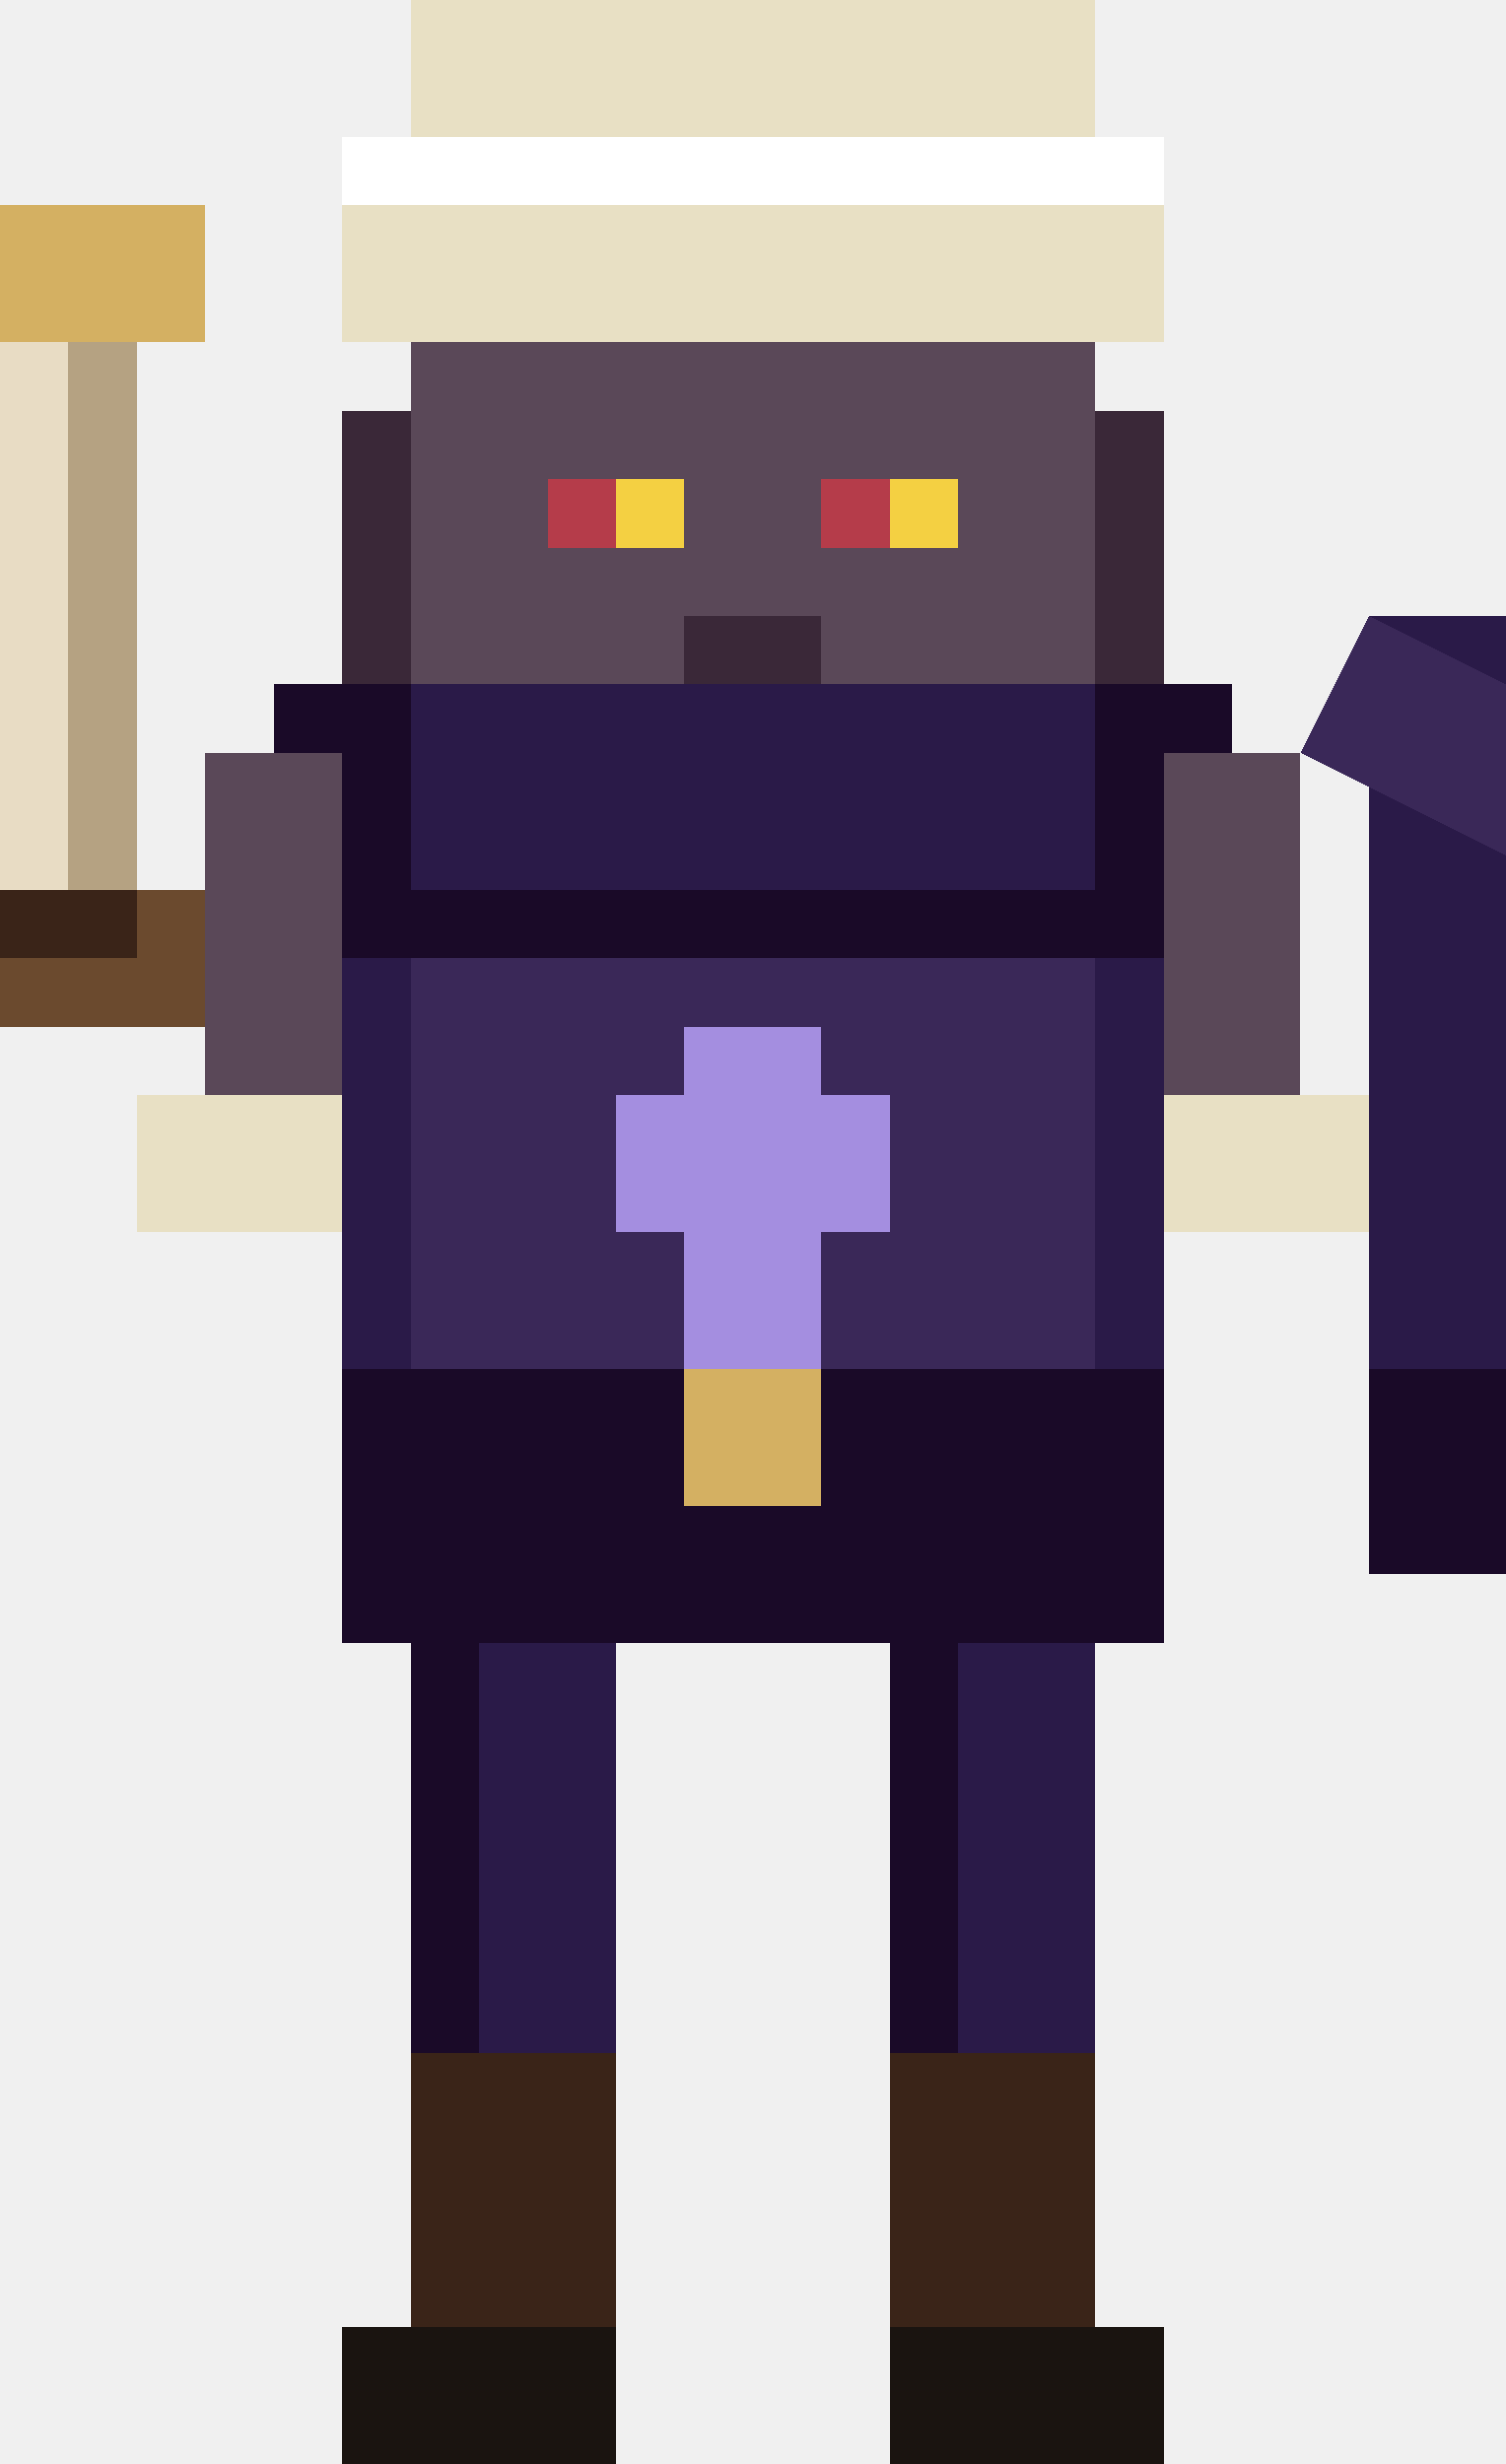
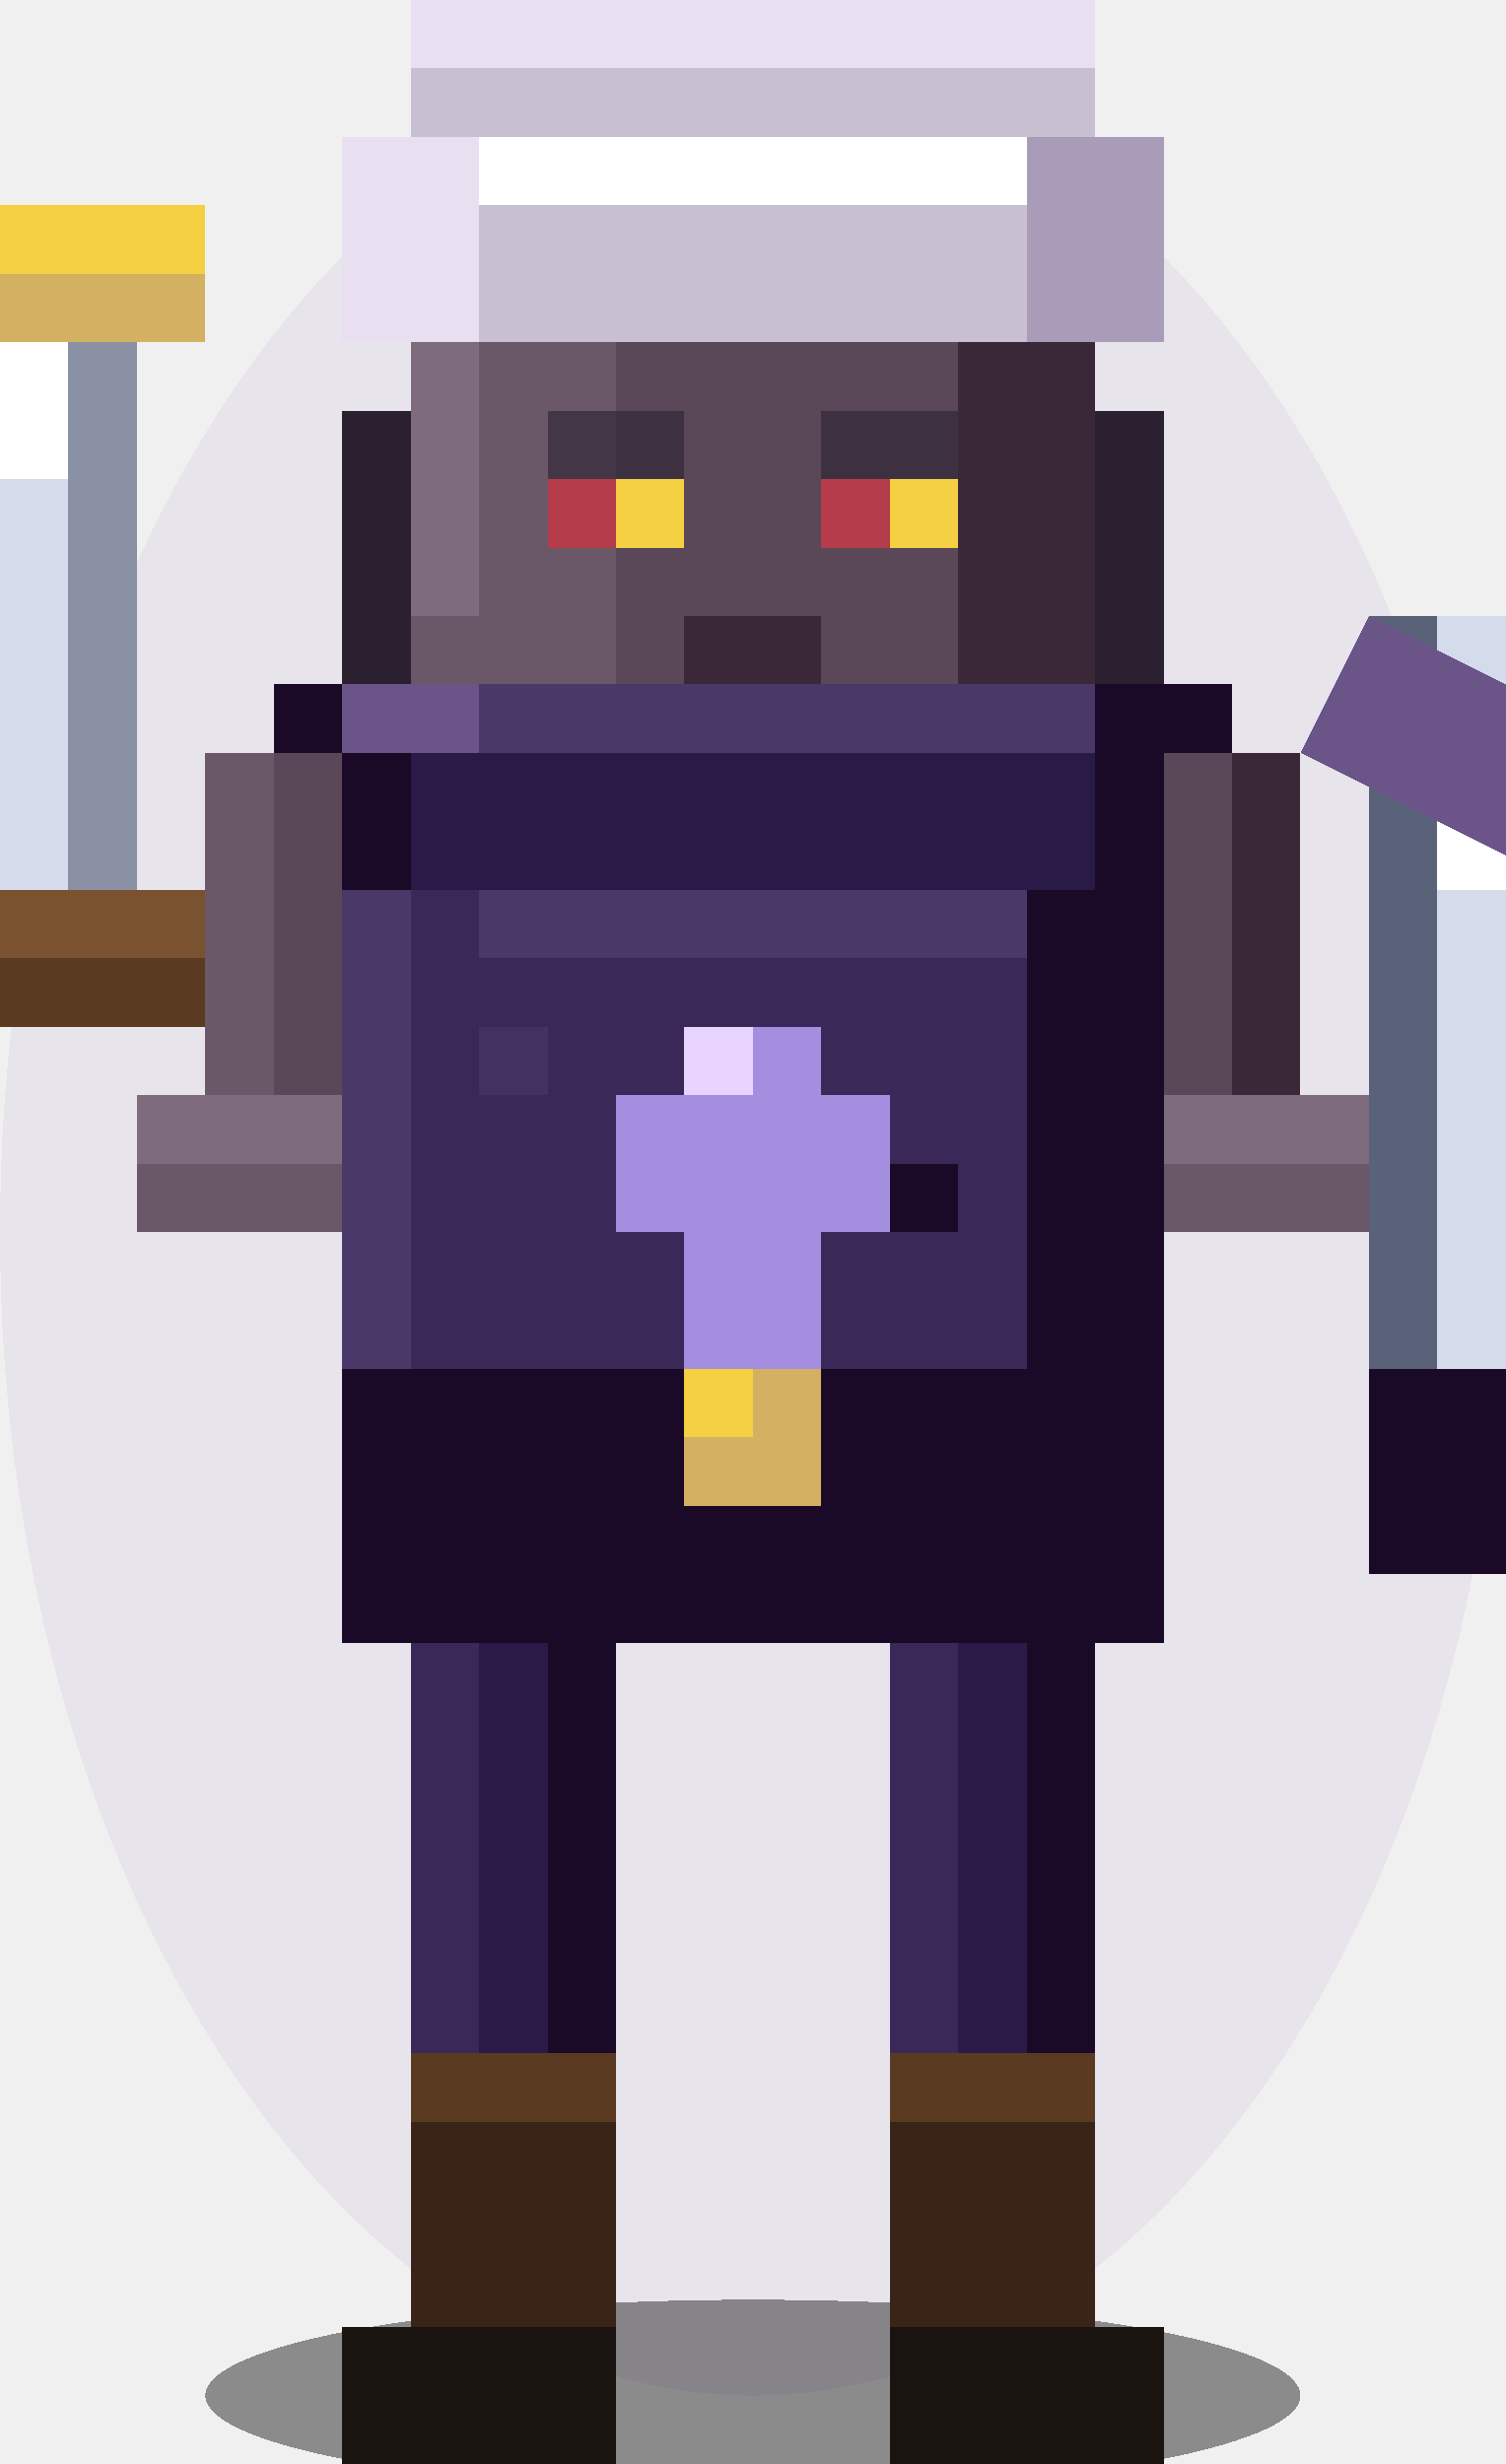
<svg xmlns="http://www.w3.org/2000/svg" viewBox="0 0 22 36" shape-rendering="crispEdges" preserveAspectRatio="xMidYMax meet" aria-label="Drow Warrior">
-   <rect x="6" y="0" width="10" height="2" fill="#e8e0c4" />
-   <rect x="5" y="2" width="12" height="3" fill="#e8e0c4" />
+   <ellipse cx="11" cy="18" rx="11" ry="17" fill="#7a5ec0" opacity="0.08" />
+   <ellipse cx="11" cy="35" rx="8" ry="1.4" fill="#000" opacity="0.42" />
+   <rect x="6" y="0" width="10" height="2" fill="#c8c0d0" />
+   <rect x="6" y="0" width="10" height="1" fill="#e8e0f0" />
+   <rect x="5" y="2" width="12" height="3" fill="#c8c0d0" />
  <rect x="5" y="2" width="12" height="1" fill="#ffffff" />
+   <rect x="5" y="2" width="2" height="3" fill="#e8e0f0" />
+   <rect x="15" y="2" width="2" height="3" fill="#a89cb8" />
  <rect x="6" y="5" width="10" height="5" fill="#5a4858" />
-   <rect x="5" y="6" width="1" height="4" fill="#3a2838" />
-   <rect x="16" y="6" width="1" height="4" fill="#3a2838" />
+   <rect x="6" y="5" width="3" height="5" fill="#6a5868" />
+   <rect x="6" y="5" width="1" height="4" fill="#7e6c7e" />
+   <rect x="14" y="5" width="2" height="5" fill="#3a2838" />
+   <rect x="5" y="6" width="1" height="4" fill="#2a2030" />
+   <rect x="16" y="6" width="1" height="4" fill="#2a2030" />
  <rect x="8" y="7" width="2" height="1" fill="#b53c4a" />
  <rect x="12" y="7" width="2" height="1" fill="#b53c4a" />
  <rect x="9" y="7" width="1" height="1" fill="#f4d042" />
  <rect x="13" y="7" width="1" height="1" fill="#f4d042" />
+   <rect x="8" y="6" width="2" height="1" fill="#2a2030" opacity="0.6" />
+   <rect x="12" y="6" width="2" height="1" fill="#2a2030" opacity="0.6" />
  <rect x="10" y="9" width="2" height="1" fill="#3a2838" />
  <rect x="4" y="10" width="14" height="3" fill="#2a1a48" />
+   <rect x="4" y="10" width="14" height="1" fill="#4a3868" />
  <rect x="4" y="10" width="2" height="3" fill="#1a0a28" />
  <rect x="16" y="10" width="2" height="3" fill="#1a0a28" />
+   <rect x="5" y="10" width="2" height="1" fill="#6a5488" />
  <rect x="5" y="13" width="12" height="8" fill="#2a1a48" />
-   <rect x="5" y="13" width="12" height="1" fill="#1a0a28" />
-   <rect x="6" y="14" width="10" height="6" fill="#3a2858" />
+   <rect x="5" y="13" width="12" height="1" fill="#4a3868" />
+   <rect x="5" y="13" width="2" height="7" fill="#3a2858" />
+   <rect x="5" y="13" width="1" height="7" fill="#4a3868" />
+   <rect x="15" y="13" width="2" height="7" fill="#1a0a28" />
+   <rect x="6" y="14" width="9" height="6" fill="#3a2858" />
+   <rect x="7" y="15" width="1" height="1" fill="#4a3868" opacity="0.6" />
+   <rect x="13" y="17" width="1" height="1" fill="#1a0a28" />
  <rect x="10" y="15" width="2" height="5" fill="#a48ee0" />
  <rect x="9" y="16" width="4" height="2" fill="#a48ee0" />
+   <rect x="10" y="15" width="1" height="1" fill="#e8d4ff" />
  <rect x="5" y="20" width="12" height="2" fill="#1a0a28" />
  <rect x="10" y="20" width="2" height="2" fill="#d4b062" />
+   <rect x="10" y="20" width="1" height="1" fill="#f4d042" />
  <rect x="3" y="11" width="2" height="6" fill="#5a4858" />
-   <rect x="2" y="16" width="3" height="2" fill="#e8e0c4" />
-   <rect x="0" y="13" width="3" height="2" fill="#6b4a2e" />
-   <rect x="-1" y="13" width="3" height="1" fill="#3a2418" />
-   <rect x="0" y="9" width="2" height="4" fill="#b5a282" />
-   <rect x="0" y="9" width="1" height="4" fill="#e8dcc4" />
-   <rect x="0" y="5" width="2" height="4" fill="#b5a282" />
-   <rect x="0" y="5" width="1" height="4" fill="#e8dcc4" />
+   <rect x="3" y="11" width="1" height="6" fill="#6a5868" />
+   <rect x="2" y="16" width="3" height="2" fill="#6a5868" />
+   <rect x="2" y="16" width="3" height="1" fill="#7e6c7e" />
+   <rect x="0" y="13" width="3" height="2" fill="#5a3a20" />
+   <rect x="0" y="13" width="3" height="1" fill="#7a5230" />
+   <rect x="-1" y="13" width="1" height="1" fill="#3a2418" />
+   <rect x="0" y="5" width="2" height="8" fill="#8a91a4" />
+   <rect x="0" y="5" width="1" height="8" fill="#d4dcec" />
+   <rect x="0" y="5" width="1" height="2" fill="#ffffff" />
  <rect x="-1" y="3" width="4" height="2" fill="#d4b062" />
+   <rect x="-1" y="3" width="4" height="1" fill="#f4d042" />
  <rect x="17" y="11" width="2" height="6" fill="#5a4858" />
-   <rect x="17" y="16" width="3" height="2" fill="#e8e0c4" />
-   <rect x="20" y="9" width="3" height="11" fill="#2a1a48" />
-   <rect x="20" y="9" width="3" height="14" fill="#2a1a48" />
-   <polygon points="20,9 24,11 23,13 19,11" fill="#3a2858" />
+   <rect x="18" y="11" width="1" height="6" fill="#3a2838" />
+   <rect x="17" y="16" width="3" height="2" fill="#6a5868" />
+   <rect x="17" y="16" width="3" height="1" fill="#7e6c7e" />
+   <rect x="20" y="9" width="3" height="14" fill="#8a91a4" />
+   <rect x="21" y="9" width="1" height="14" fill="#d4dcec" />
+   <rect x="21" y="10" width="1" height="3" fill="#ffffff" />
+   <rect x="20" y="9" width="1" height="14" fill="#5a627a" />
+   <polygon points="20,9 24,11 23,13 19,11" fill="#6a5488" />
  <rect x="20" y="20" width="3" height="3" fill="#1a0a28" />
  <rect x="5" y="22" width="12" height="2" fill="#1a0a28" />
  <rect x="6" y="24" width="3" height="6" fill="#2a1a48" />
  <rect x="13" y="24" width="3" height="6" fill="#2a1a48" />
-   <rect x="6" y="24" width="1" height="6" fill="#1a0a28" />
-   <rect x="13" y="24" width="1" height="6" fill="#1a0a28" />
+   <rect x="6" y="24" width="1" height="6" fill="#3a2858" />
+   <rect x="13" y="24" width="1" height="6" fill="#3a2858" />
+   <rect x="8" y="24" width="1" height="6" fill="#1a0a28" />
+   <rect x="15" y="24" width="1" height="6" fill="#1a0a28" />
  <rect x="6" y="30" width="3" height="4" fill="#3a2418" />
  <rect x="13" y="30" width="3" height="4" fill="#3a2418" />
+   <rect x="6" y="30" width="3" height="1" fill="#5a3a20" />
+   <rect x="13" y="30" width="3" height="1" fill="#5a3a20" />
  <rect x="5" y="34" width="4" height="2" fill="#1a1410" />
  <rect x="13" y="34" width="4" height="2" fill="#1a1410" />
</svg>
